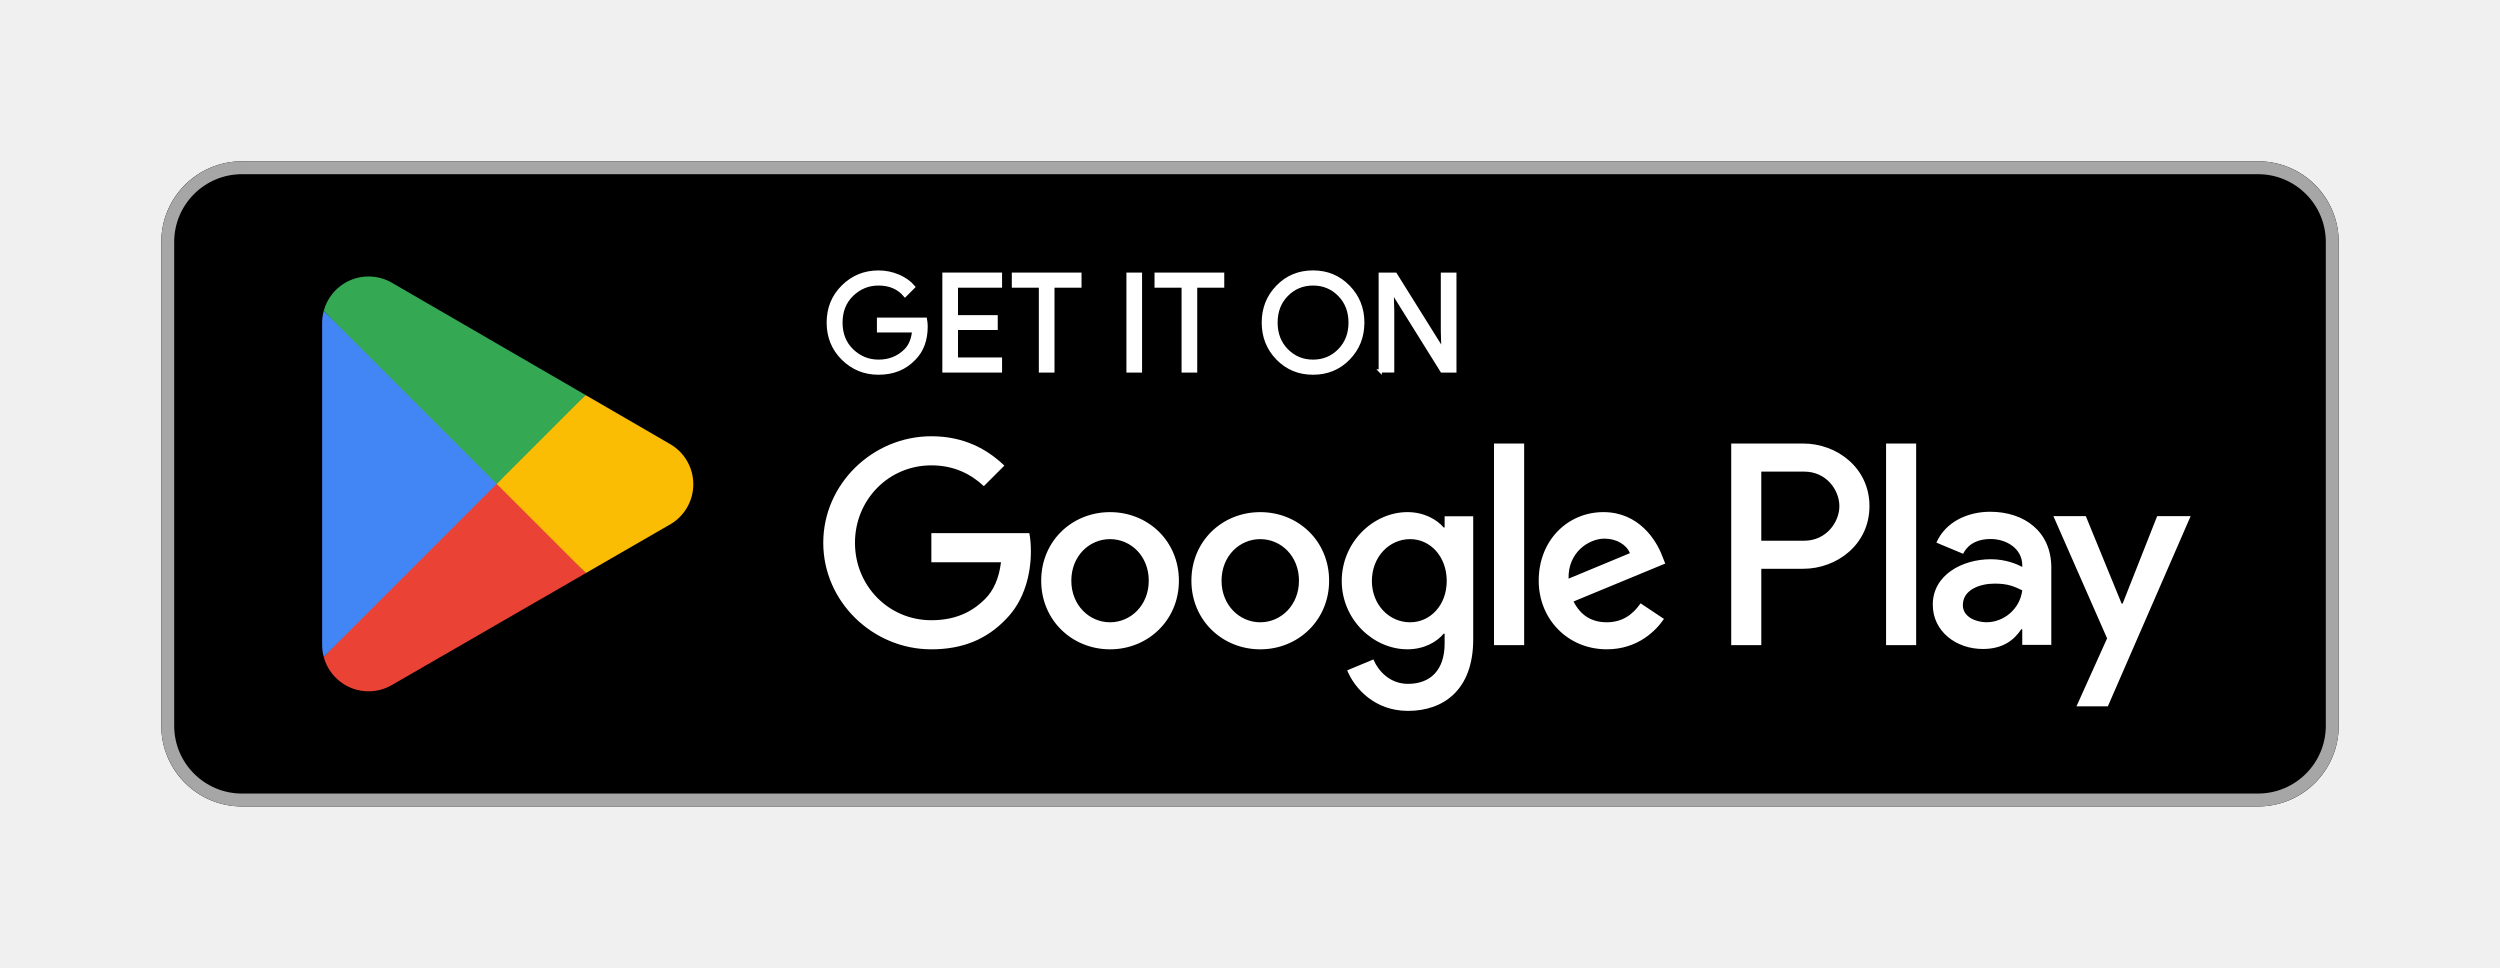
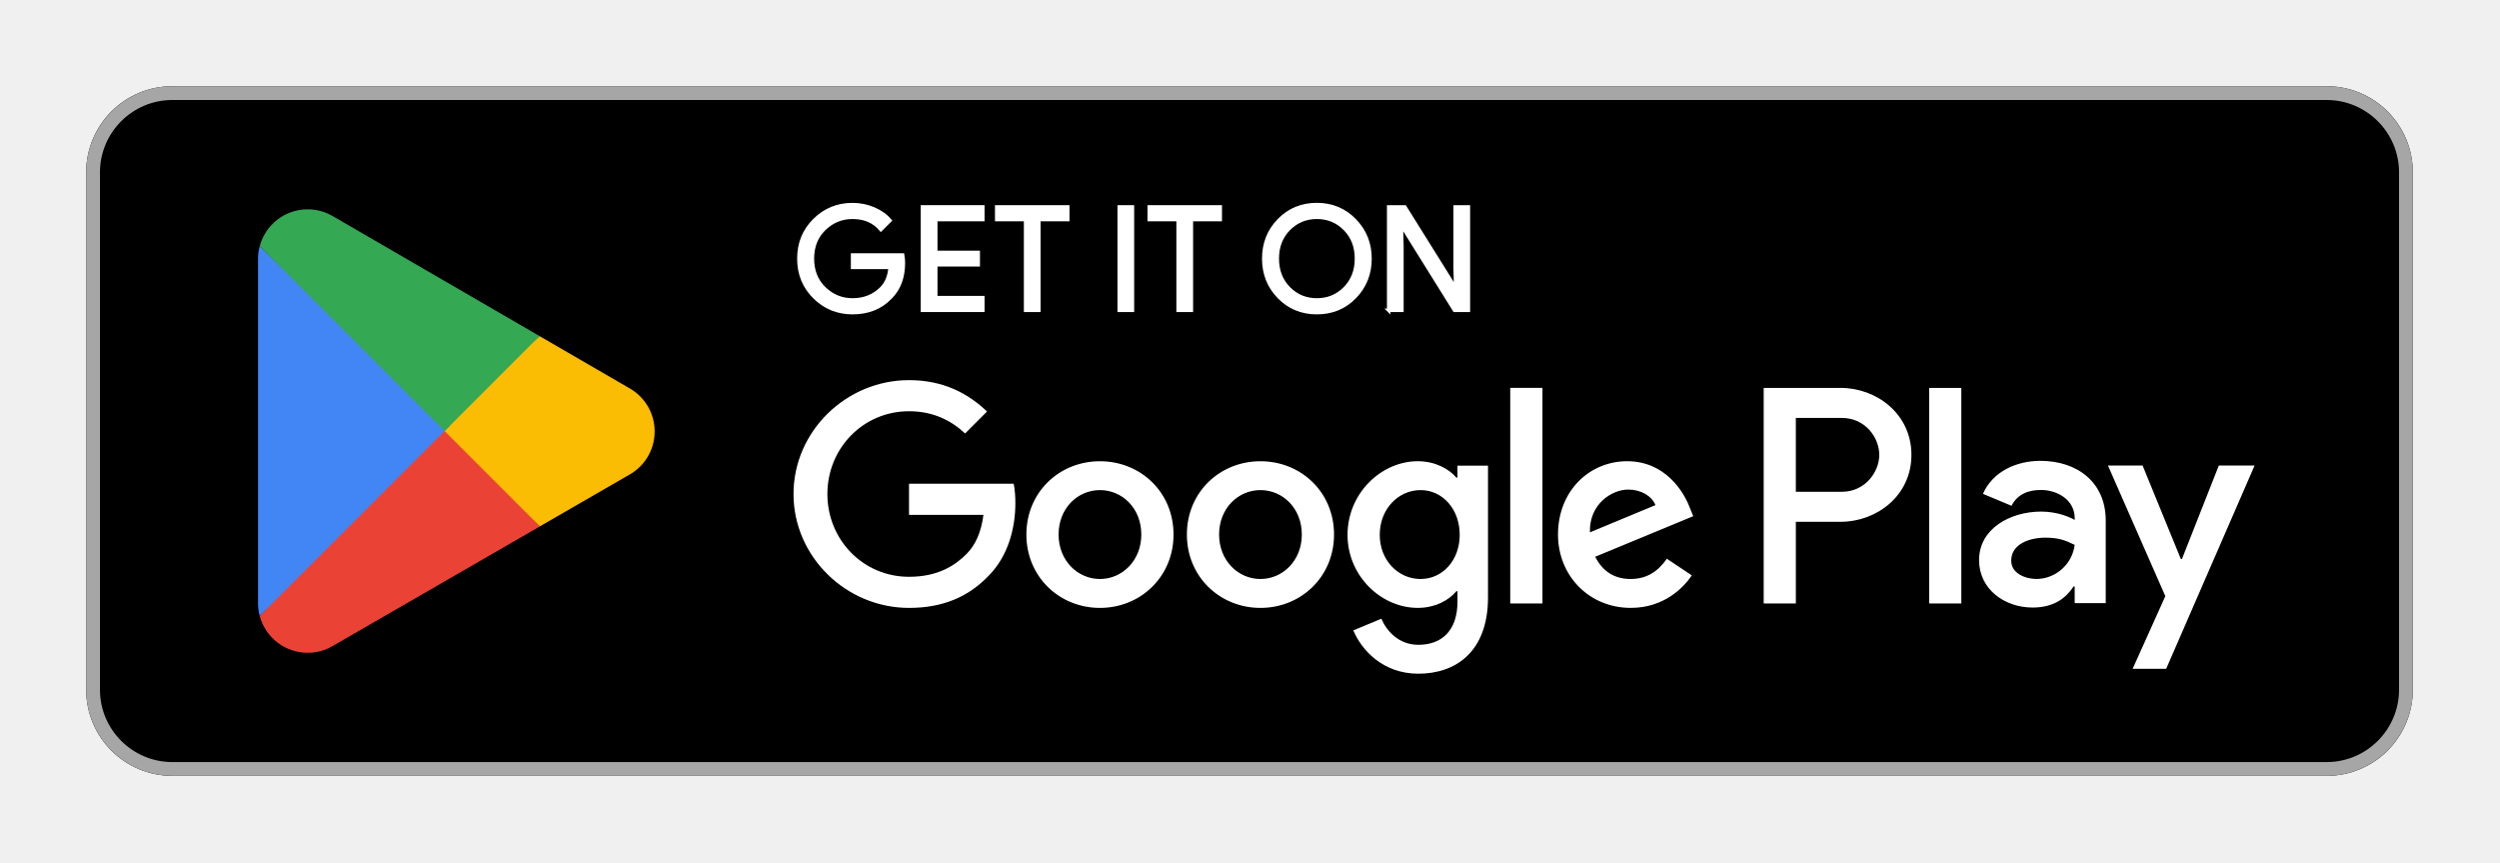
- <svg xmlns="http://www.w3.org/2000/svg" id="artwork" version="1.1" viewBox="0 0 155 60">
+ <svg xmlns="http://www.w3.org/2000/svg" id="artwork" version="1.1" viewBox="5 5 145 50">
  <defs>
    <style>
      .st0 {
-         fill: #4285f4;
+       fill: #4285f4;
      }

      .st1 {
-         fill: #a6a6a6;
+       fill: #a6a6a6;
      }

      .st2 {
-         stroke: #fff;
-         stroke-miterlimit: 10;
-         stroke-width: .2px;
+       stroke: #fff;
+       stroke-miterlimit: 10;
+       stroke-width: .2px;
      }

      .st2, .st3, .st4 {
-         fill: #fff;
+       fill: #fff;
      }

      .st5 {
-         fill: #34a853;
+       fill: #34a853;
      }

      .st6 {
-         fill: #fbbc04;
+       fill: #fbbc04;
      }

      .st4 {
-         fill-opacity: 0;
+       fill-opacity: 0;
      }

      .st7 {
-         fill: #ea4335;
+       fill: #ea4335;
      }
    </style>
  </defs>
  <rect class="st4" width="155" height="60" />
  <rect x="10" y="10" width="135" height="40" rx="5" ry="5" />
  <path class="st1" d="M140,10.8c2.316,0,4.2,1.884,4.2,4.2v30c0,2.316-1.884,4.2-4.2,4.2H15c-2.316,0-4.2-1.884-4.2-4.2V15c0-2.316,1.884-4.2,4.2-4.2h125M140,10H15c-2.75,0-5,2.25-5,5v30c0,2.75,2.25,5,5,5h125c2.75,0,5-2.25,5-5V15c0-2.75-2.25-5-5-5h0Z" />
  <g>
    <path class="st2" d="M57.418,20.243c0,.838-.248,1.505-.745,2.003-.564.592-1.3.888-2.204.888-.866,0-1.602-.3-2.208-.9-.606-.601-.909-1.345-.909-2.233s.303-1.633.909-2.233c.605-.601,1.342-.901,2.208-.901.43,0,.841.084,1.232.251.391.168.704.391.938.67l-.527.528c-.397-.475-.944-.712-1.643-.712-.632,0-1.178.222-1.639.666-.461.444-.691,1.021-.691,1.73s.23,1.286.691,1.73c.461.444,1.007.666,1.639.666.67,0,1.229-.223,1.676-.67.29-.291.458-.696.503-1.215h-2.179v-.721h2.907c.028.157.042.307.042.453Z" />
    <path class="st2" d="M62.028,17.737h-2.732v1.902h2.464v.721h-2.464v1.902h2.732v.737h-3.503v-6h3.503v.737Z" />
    <path class="st2" d="M65.279,23h-.771v-5.263h-1.676v-.737h4.123v.737h-1.676v5.263Z" />
    <path class="st2" d="M69.938,23v-6h.77v6h-.77Z" />
    <path class="st2" d="M74.128,23h-.771v-5.263h-1.676v-.737h4.123v.737h-1.676v5.263Z" />
    <path class="st2" d="M83.609,22.225c-.59.607-1.323.909-2.2.909s-1.61-.303-2.199-.909c-.59-.606-.884-1.348-.884-2.225s.294-1.619.884-2.225c.589-.607,1.322-.91,2.199-.91.872,0,1.603.305,2.196.914.592.609.888,1.349.888,2.221,0,.877-.295,1.619-.884,2.225ZM79.779,21.722c.444.45.987.674,1.63.674s1.186-.225,1.63-.674c.444-.45.667-1.024.667-1.722s-.223-1.273-.667-1.722c-.443-.45-.987-.674-1.63-.674s-1.186.225-1.63.674c-.443.45-.666,1.024-.666,1.722s.223,1.273.666,1.722Z" />
    <path class="st2" d="M85.575,23v-6h.939l2.916,4.667h.033l-.033-1.156v-3.511h.771v6h-.805l-3.051-4.894h-.033l.033,1.156v3.737h-.771Z" />
  </g>
  <path class="st3" d="M78.136,31.752c-2.352,0-4.269,1.788-4.269,4.253,0,2.449,1.917,4.253,4.269,4.253s4.269-1.804,4.269-4.253c0-2.465-1.917-4.253-4.269-4.253ZM78.136,38.582c-1.289,0-2.4-1.063-2.4-2.578,0-1.531,1.112-2.578,2.4-2.578s2.4,1.047,2.4,2.578c0,1.514-1.112,2.578-2.4,2.578ZM68.823,31.752c-2.352,0-4.269,1.788-4.269,4.253,0,2.449,1.917,4.253,4.269,4.253s4.269-1.804,4.269-4.253c0-2.465-1.917-4.253-4.269-4.253ZM68.823,38.582c-1.289,0-2.401-1.063-2.401-2.578,0-1.531,1.112-2.578,2.401-2.578s2.4,1.047,2.4,2.578c0,1.514-1.112,2.578-2.4,2.578ZM57.744,33.057v1.804h4.318c-.129,1.015-.467,1.756-.983,2.272-.628.628-1.611,1.321-3.335,1.321-2.658,0-4.736-2.143-4.736-4.801s2.078-4.801,4.736-4.801c1.434,0,2.481.564,3.254,1.289l1.273-1.273c-1.079-1.031-2.513-1.82-4.527-1.82-3.641,0-6.702,2.964-6.702,6.605s3.061,6.605,6.702,6.605c1.966,0,3.448-.644,4.608-1.853,1.192-1.192,1.563-2.868,1.563-4.221,0-.419-.032-.805-.097-1.128h-6.074ZM103.052,34.458c-.354-.95-1.434-2.707-3.641-2.707-2.191,0-4.011,1.724-4.011,4.253,0,2.384,1.804,4.253,4.221,4.253,1.949,0,3.077-1.192,3.544-1.885l-1.45-.967c-.483.709-1.144,1.176-2.094,1.176s-1.627-.435-2.062-1.289l5.687-2.352-.193-.483ZM97.252,35.876c-.048-1.643,1.273-2.481,2.223-2.481.741,0,1.369.37,1.579.902l-3.802,1.579ZM92.629,40h1.869v-12.502h-1.869v12.502ZM89.567,32.702h-.064c-.419-.499-1.224-.951-2.239-.951-2.127,0-4.076,1.869-4.076,4.269,0,2.384,1.949,4.237,4.076,4.237,1.015,0,1.82-.451,2.239-.967h.064v.612c0,1.627-.87,2.497-2.272,2.497-1.144,0-1.853-.822-2.143-1.514l-1.627.677c.467,1.128,1.708,2.513,3.77,2.513,2.191,0,4.044-1.289,4.044-4.43v-7.636h-1.772v.693ZM87.425,38.582c-1.289,0-2.368-1.079-2.368-2.562,0-1.498,1.079-2.594,2.368-2.594,1.273,0,2.272,1.096,2.272,2.594,0,1.482-.999,2.562-2.272,2.562ZM111.806,27.499h-4.471v12.501h1.866v-4.736h2.605c2.068,0,4.101-1.497,4.101-3.883s-2.033-3.882-4.101-3.882ZM111.854,33.524h-2.654v-4.285h2.654c1.395,0,2.187,1.155,2.187,2.143,0,.969-.792,2.143-2.187,2.143ZM123.386,31.729c-1.351,0-2.75.595-3.329,1.914l1.657.692c.354-.692,1.013-.917,1.705-.917.965,0,1.946.579,1.962,1.608v.129c-.338-.193-1.061-.483-1.946-.483-1.785,0-3.603.981-3.603,2.815,0,1.673,1.463,2.75,3.104,2.75,1.254,0,1.946-.563,2.38-1.222h.064v.965h1.801v-4.793c0-2.22-1.657-3.458-3.796-3.458ZM123.161,38.58c-.611,0-1.464-.305-1.464-1.061,0-.965,1.061-1.335,1.978-1.335.82,0,1.206.177,1.705.418-.145,1.158-1.142,1.978-2.219,1.978ZM133.743,32.002l-2.139,5.42h-.064l-2.219-5.42h-2.01l3.329,7.575-1.898,4.214h1.946l5.131-11.789h-2.075ZM116.936,40h1.866v-12.501h-1.866v12.501Z" />
  <g>
    <path class="st7" d="M30.717,29.424l-10.647,11.3s.001.005.002.007c.327,1.227,1.447,2.13,2.777,2.13.531,0,1.031-.144,1.459-.396l.034-.02,11.984-6.915-5.609-6.106Z" />
    <path class="st6" d="M41.488,27.5l-.01-.007-5.174-3-5.829,5.187,5.849,5.848,5.146-2.969c.902-.487,1.515-1.438,1.515-2.535,0-1.09-.604-2.036-1.498-2.525Z" />
    <path class="st0" d="M20.07,19.277c-.064.236-.098.484-.098.74v19.968c0,.256.033.504.098.739l11.013-11.011-11.013-10.436Z" />
    <path class="st5" d="M30.796,30.001l5.51-5.509-11.97-6.94c-.435-.261-.943-.411-1.486-.411-1.33,0-2.452.905-2.779,2.134,0,0,0,.002,0,.003l10.726,10.724Z" />
  </g>
</svg>
